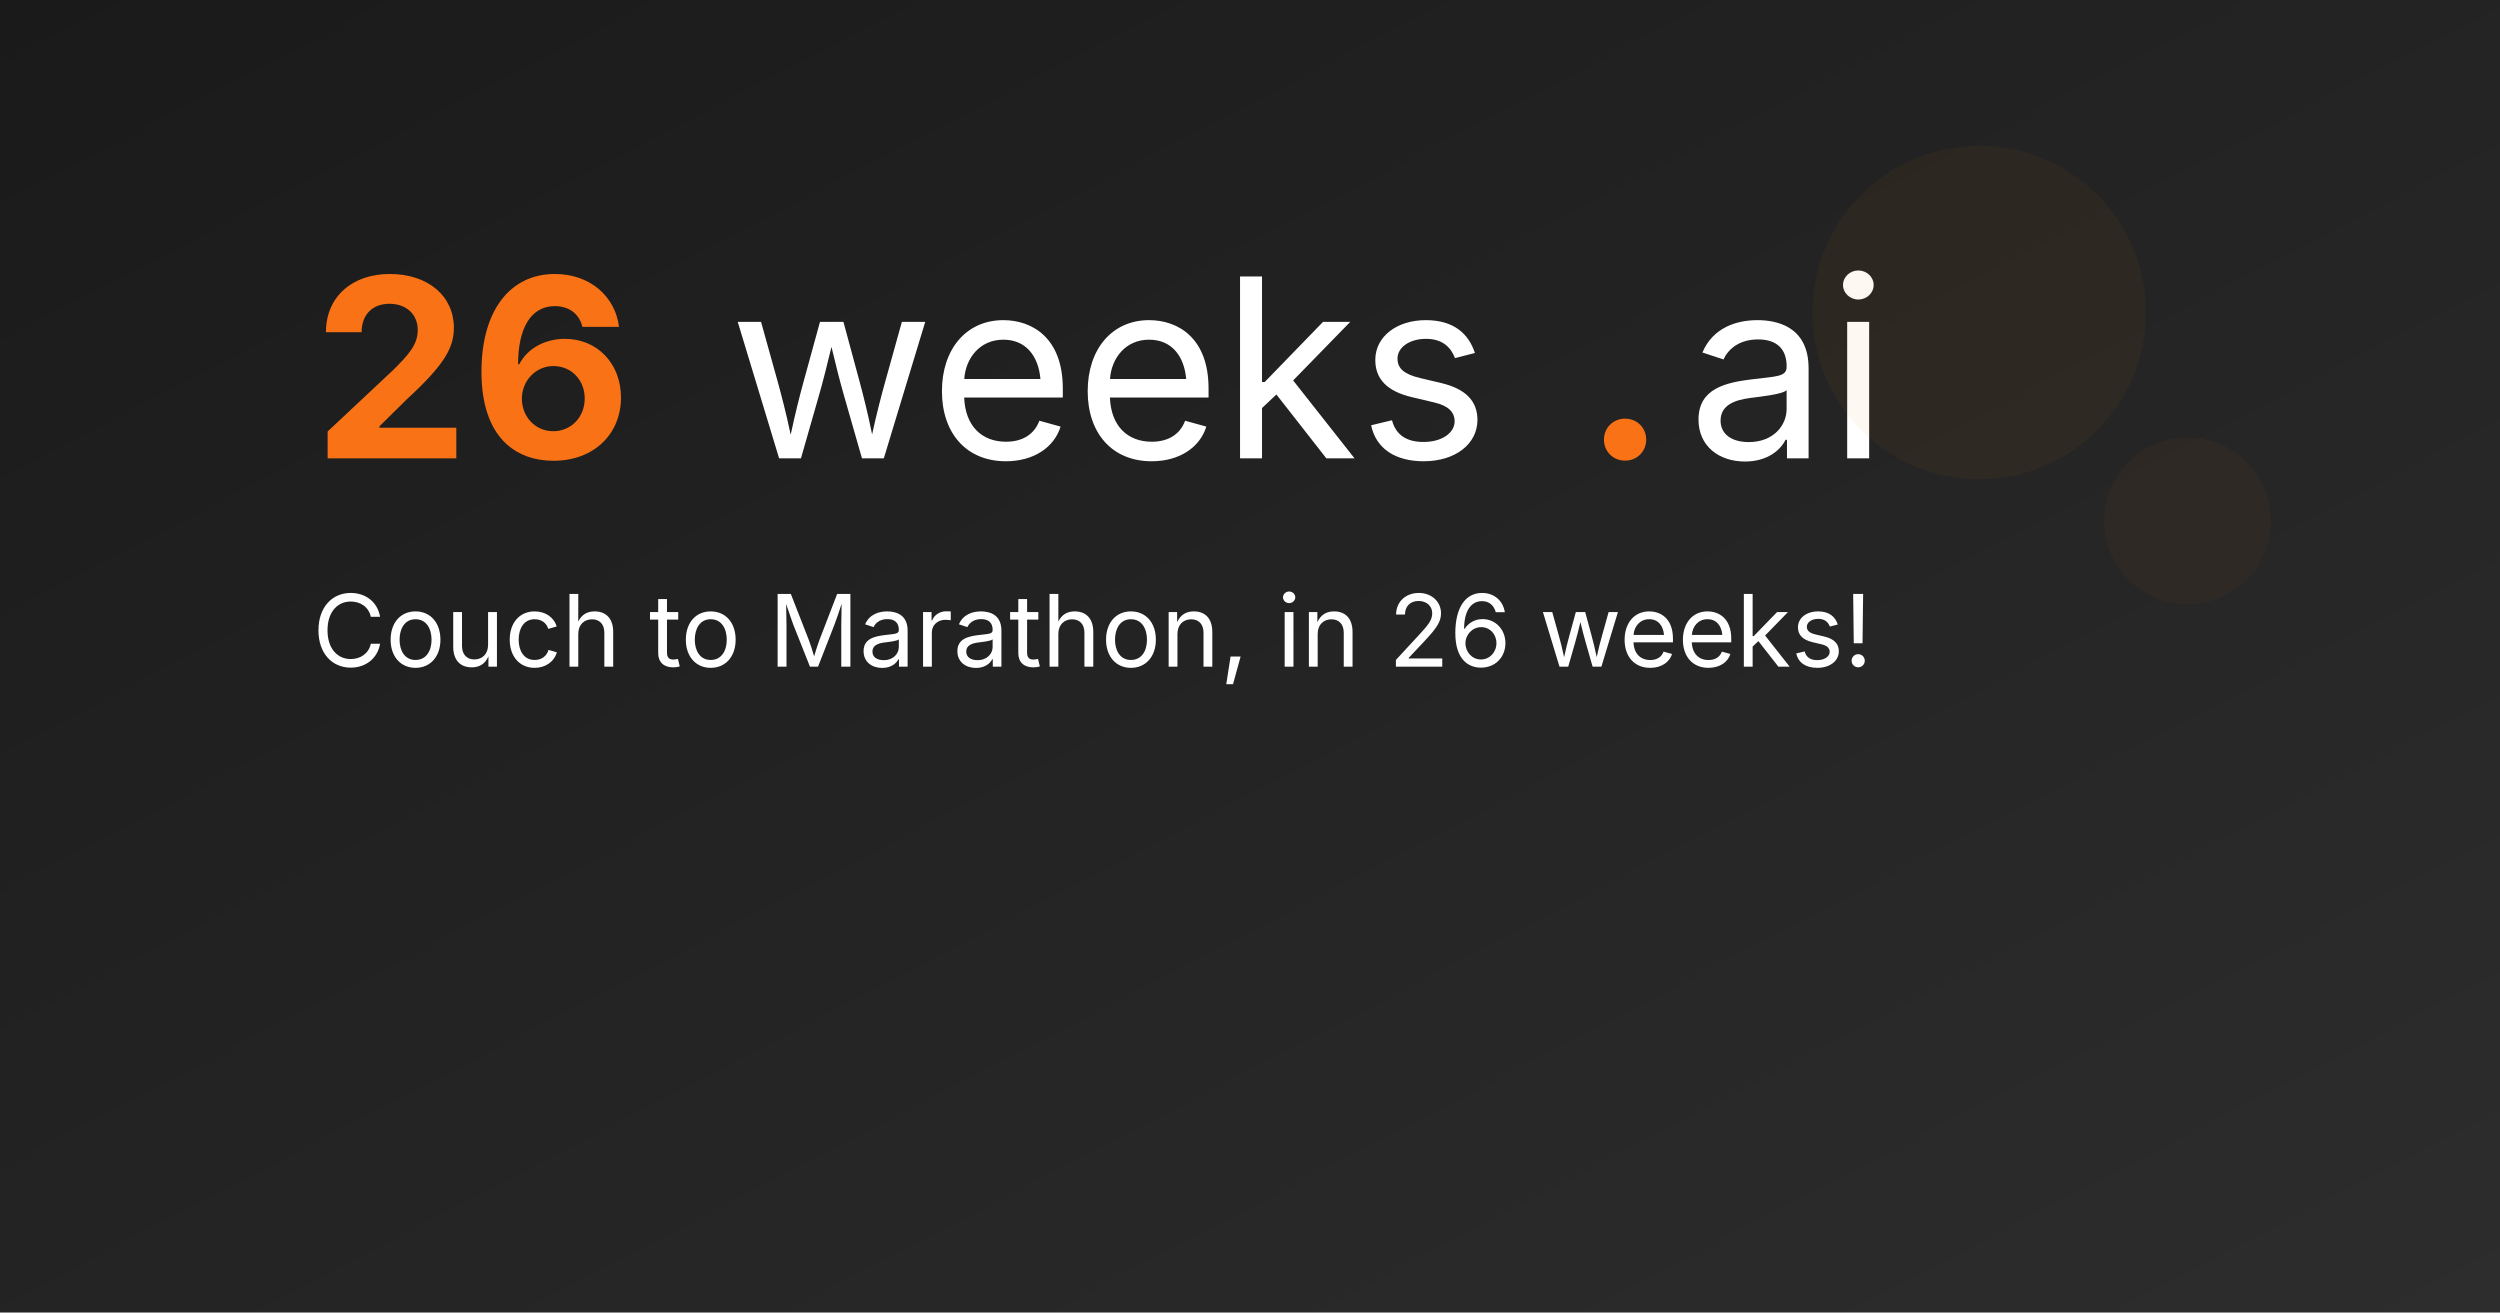
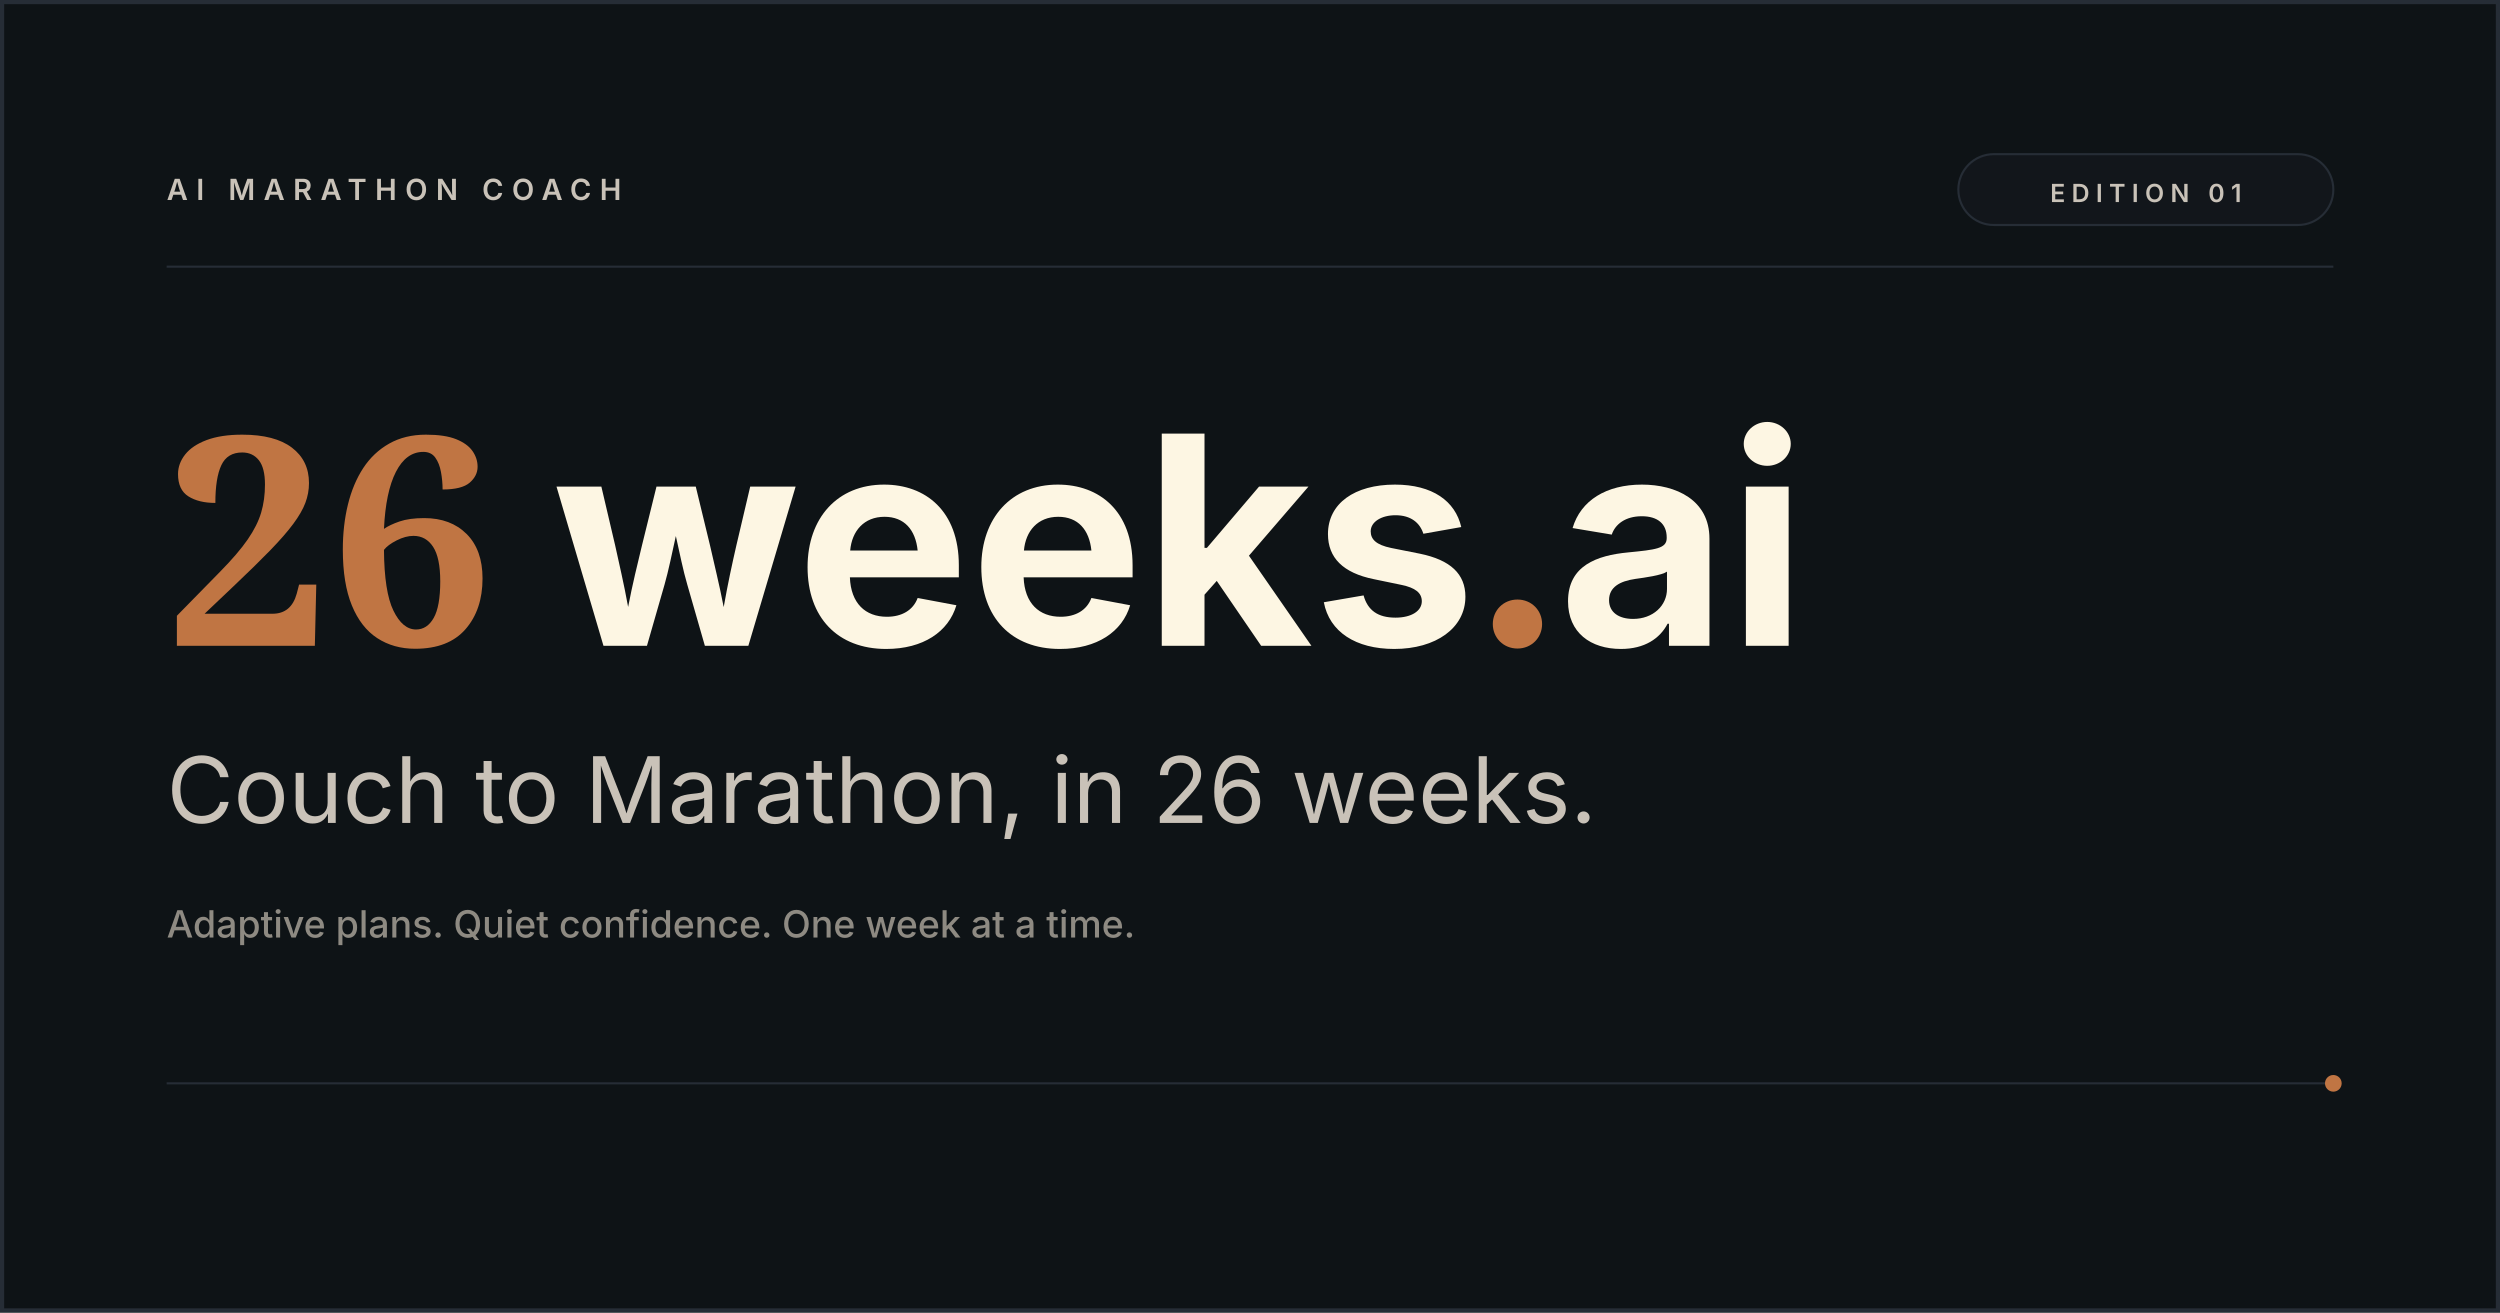
<svg xmlns="http://www.w3.org/2000/svg" width="1200" height="630" viewBox="0 0 1200 630">
-   <defs>
-     <linearGradient id="bg-gradient" x1="0%" y1="0%" x2="100%" y2="100%">
-       <stop offset="0%" style="stop-color:#1a1a1a;stop-opacity:1" />
-       <stop offset="100%" style="stop-color:#2d2d2d;stop-opacity:1" />
-     </linearGradient>
-   </defs>
-   <rect width="1200" height="630" fill="url(#bg-gradient)" />
-   <text x="150" y="220" font-family="Inter, system-ui, -apple-system, sans-serif" font-size="120" font-weight="700" fill="#f97316">26</text>
-   <text x="350" y="220" font-family="Inter, system-ui, -apple-system, sans-serif" font-size="120" font-weight="400" fill="white">weeks</text>
-   <text x="760" y="220" font-family="Inter, system-ui, -apple-system, sans-serif" font-size="120" font-weight="700" fill="#f97316">.</text>
-   <text x="810" y="220" font-family="Inter, system-ui, -apple-system, sans-serif" font-size="120" font-weight="400" fill="white">ai</text>
-   <text x="150" y="320" font-family="Inter, system-ui, -apple-system, sans-serif" font-size="48" font-weight="400" fill="white">Couch to Marathon, in 26 weeks!</text>
-   <circle cx="950" cy="150" r="80" fill="rgba(249, 115, 22, 0.1)" opacity="0.5" />
-   <circle cx="1050" cy="250" r="40" fill="rgba(249, 115, 22, 0.05)" opacity="0.8" />
+   <rect width="1200" height="630" fill="#0E1316" />
+   <rect x="1" y="1" width="1198" height="628" fill="none" stroke="#262D36" stroke-width="2" />
+   <text x="80" y="96" font-family="Inter, system-ui, -apple-system, sans-serif" font-size="14" font-weight="600" letter-spacing="4" fill="#C9C2B8">
+     AI MARATHON COACH
+   </text>
+   <rect x="940" y="74" width="180" height="34" rx="17" fill="#12161B" stroke="#262D36" stroke-width="1" />
+   <text x="1030" y="97" text-anchor="middle" font-family="Inter, system-ui, -apple-system, sans-serif" font-size="12" font-weight="600" letter-spacing="3" fill="#C9C2B8">
+     EDITION 01
+   </text>
+   <line x1="80" y1="128" x2="1120" y2="128" stroke="#262D36" stroke-width="1" />
+   <text x="80" y="310" font-family="Spectral, Georgia, serif" font-size="140" font-weight="700" fill="#C07543">26</text>
+   <text x="265" y="310" font-family="Inter, system-ui, -apple-system, sans-serif" font-size="140" font-weight="650" fill="#FDF6E3">weeks</text>
+   <text x="705" y="310" font-family="Inter, system-ui, -apple-system, sans-serif" font-size="140" font-weight="650" fill="#C07543">.</text>
+   <text x="748" y="310" font-family="Inter, system-ui, -apple-system, sans-serif" font-size="140" font-weight="650" fill="#FDF6E3">ai</text>
+   <text x="80" y="395" font-family="Inter, system-ui, -apple-system, sans-serif" font-size="44" font-weight="400" fill="#C9C2B8">
+     Couch to Marathon, in 26 weeks.
+   </text>
+   <text x="80" y="450" font-family="Inter, system-ui, -apple-system, sans-serif" font-size="18" font-weight="500" fill="#8E8A82">
+     Adaptive plans. Quiet confidence. One week at a time.
+   </text>
+   <line x1="80" y1="520" x2="1120" y2="520" stroke="#262D36" stroke-width="1" />
+   <circle cx="1120" cy="520" r="4" fill="#C07543" />
</svg>
